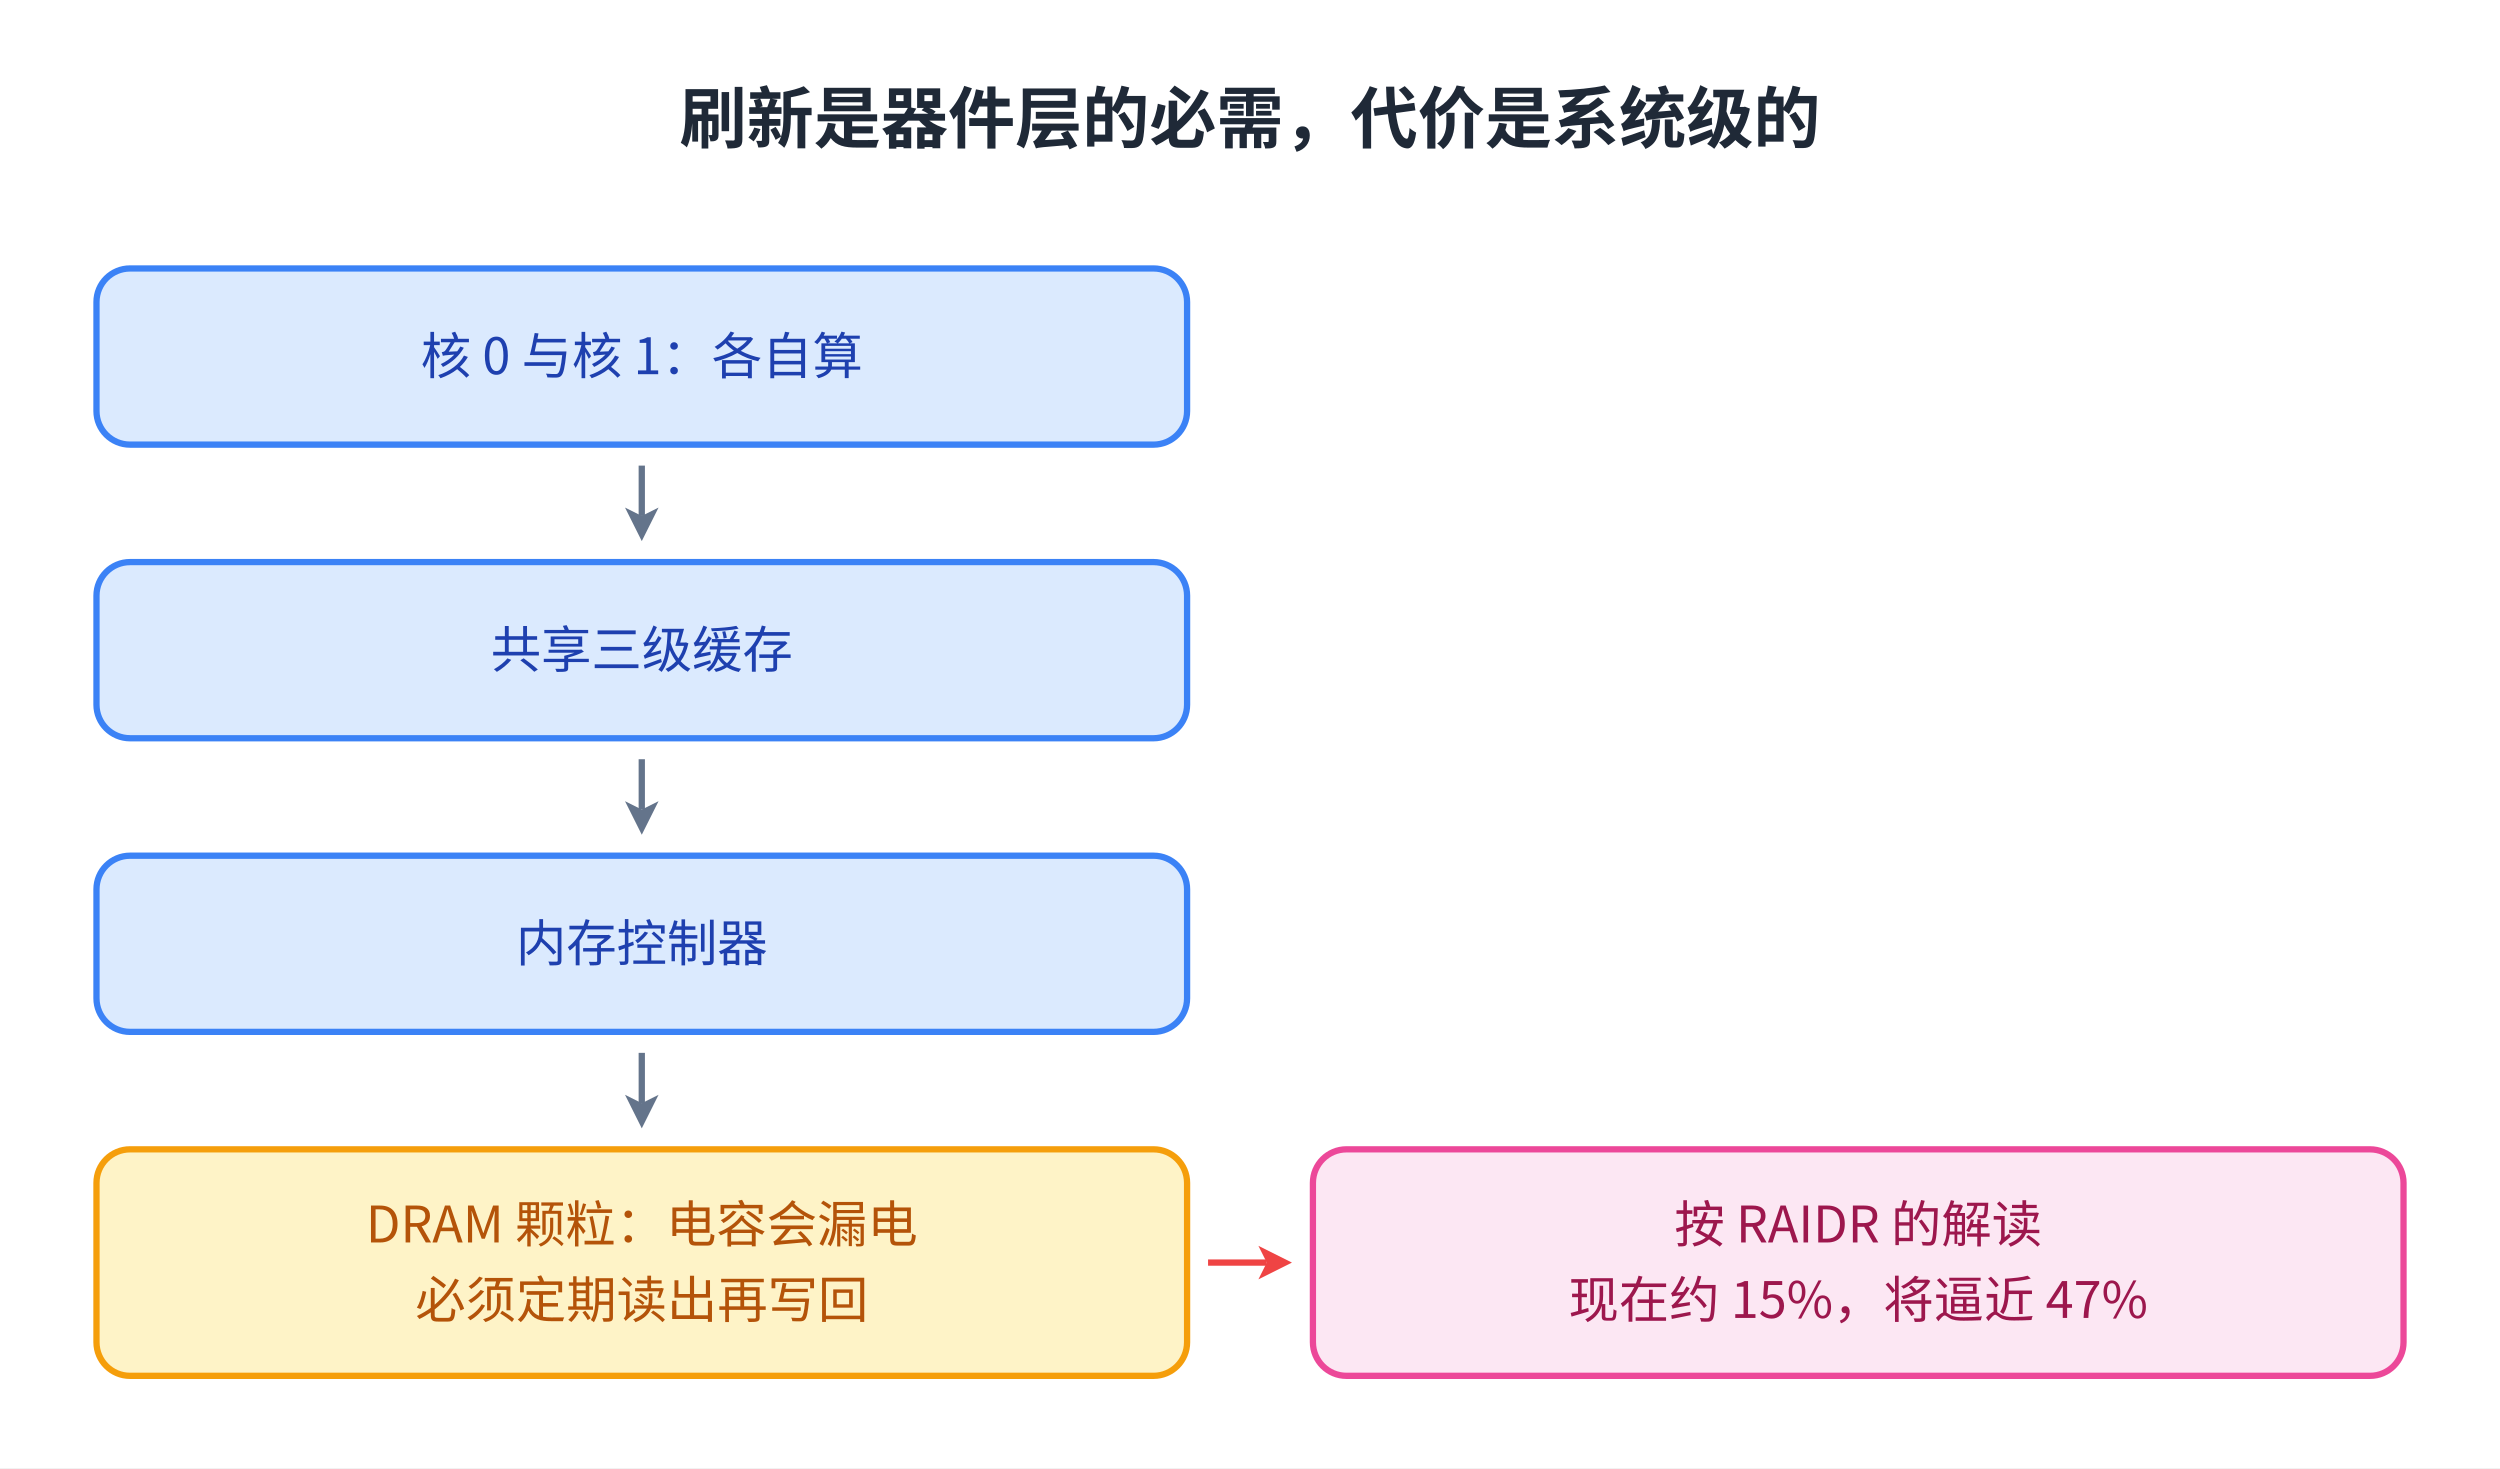
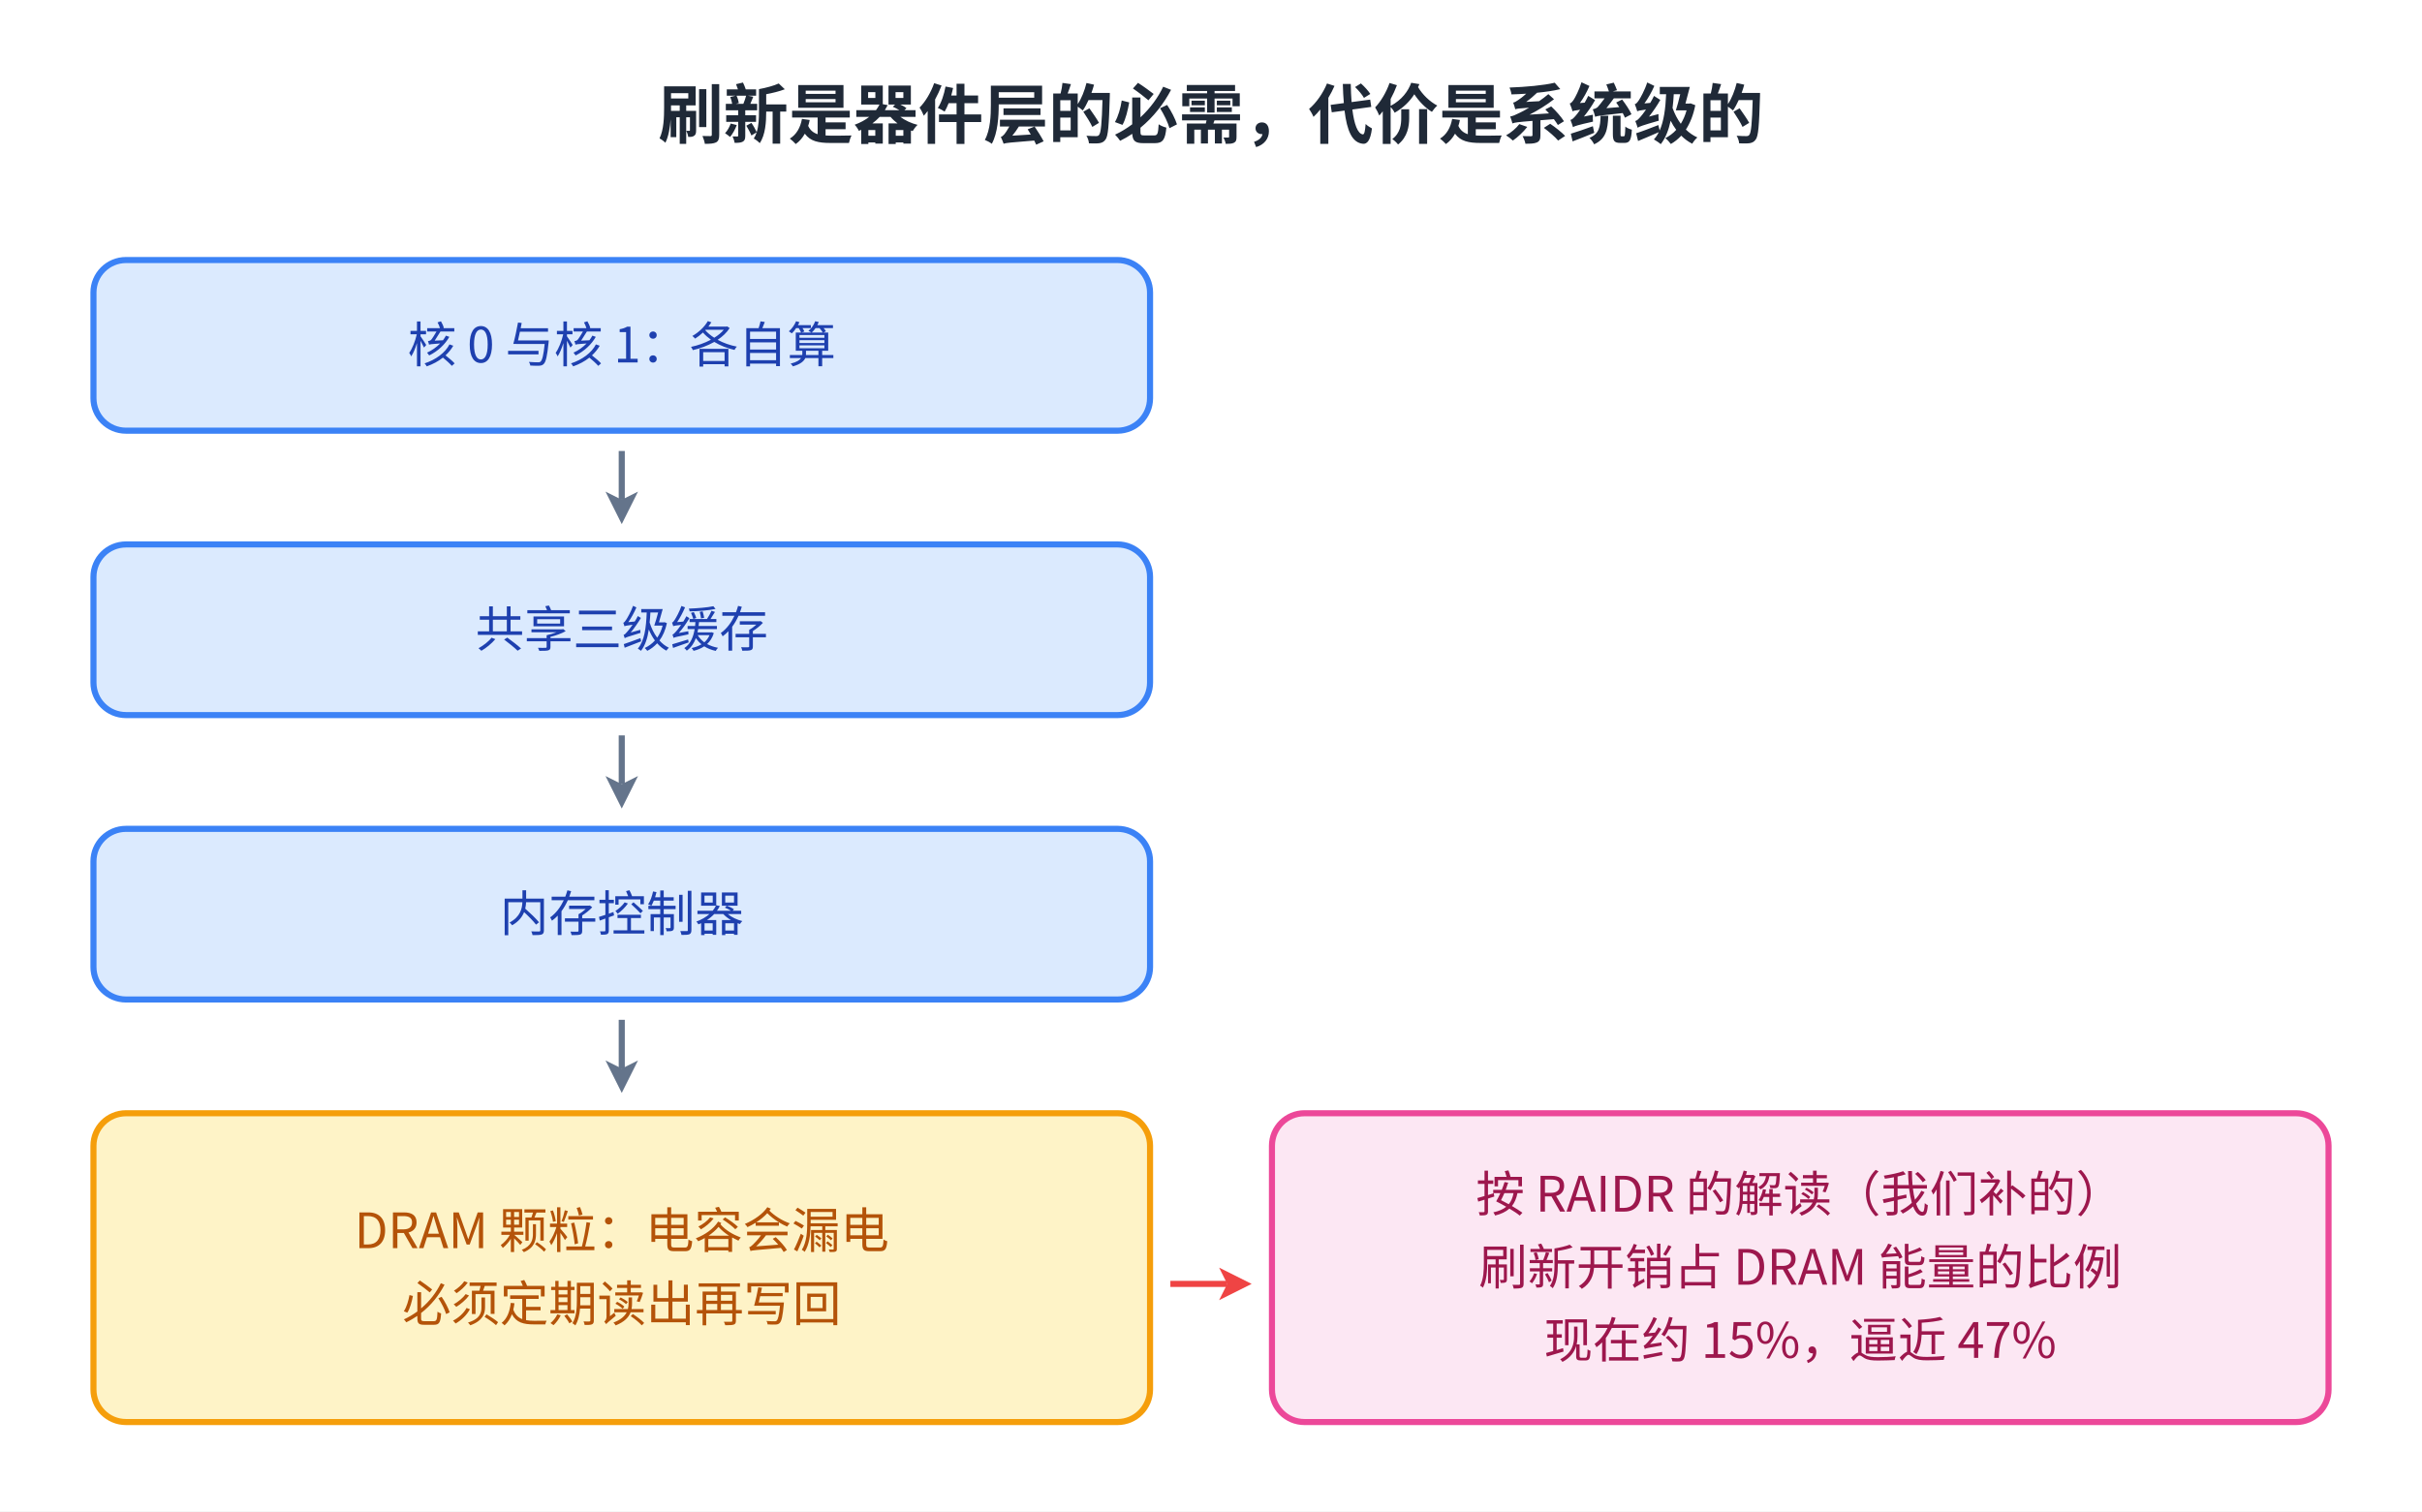
- <svg xmlns="http://www.w3.org/2000/svg" viewBox="87 0 596 350" width="596" height="350" role="img" aria-labelledby="fig-l1-11-title fig-l1-11-desc">
+ <svg xmlns="http://www.w3.org/2000/svg" viewBox="87 0 596 372" width="596" height="372" role="img" aria-labelledby="fig-l1-11-title fig-l1-11-desc">
  <defs>
    <style>
      text { font-family: 'PingFang SC', 'Microsoft YaHei', 'Noto Sans CJK SC', system-ui, sans-serif; }
    </style>
    <marker id="arrow" markerWidth="8" markerHeight="8" refX="2" refY="4" orient="auto" markerUnits="userSpaceOnUse">
      <path d="M0,0 L8,4 L0,8 L2,4 z" fill="#ef4444" />
    </marker>
    <marker id="arrow-grey" markerWidth="8" markerHeight="8" refX="2" refY="4" orient="auto" markerUnits="userSpaceOnUse">
      <path d="M0,0 L8,4 L0,8 L2,4 z" fill="#64748b" />
    </marker>
  </defs>
-   <rect x="87" y="0" width="596" height="350" fill="#ffffff" />
+   <rect x="87" y="0" width="596" height="372" fill="#ffffff" />
  <text x="385" y="34" font-size="16" font-weight="600" fill="#1f2937" text-anchor="middle">刷新是器件层的必需，代价是系统级的</text>
  <rect x="110" y="64" width="260" height="42" rx="8" fill="#dbeafe" stroke="#3b82f6" stroke-width="1.5" />
  <text x="240" y="89.2" font-size="12" fill="#1e40af" text-anchor="middle">核 0 与核 1：各自算</text>
  <path d="M240,111 L240,123" fill="none" stroke="#64748b" stroke-width="1.5" marker-end="url(#arrow-grey)" />
  <rect x="110" y="134" width="260" height="42" rx="8" fill="#dbeafe" stroke="#3b82f6" stroke-width="1.5" />
  <text x="240" y="159.2" font-size="12" fill="#1e40af" text-anchor="middle">共享三级缓存</text>
  <path d="M240,181 L240,193" fill="none" stroke="#64748b" stroke-width="1.5" marker-end="url(#arrow-grey)" />
  <rect x="110" y="204" width="260" height="42" rx="8" fill="#dbeafe" stroke="#3b82f6" stroke-width="1.5" />
  <text x="240" y="229.2" font-size="12" fill="#1e40af" text-anchor="middle">内存控制器</text>
  <path d="M240,251 L240,263" fill="none" stroke="#64748b" stroke-width="1.5" marker-end="url(#arrow-grey)" />
-   <rect x="110" y="274" width="260" height="54" rx="8" fill="#fef3c7" stroke="#f59e0b" stroke-width="1.5" />
-   <text x="240" y="296.2" font-size="12" fill="#b45309" text-anchor="middle">DRAM 颗粒：电容会漏电</text>
-   <text x="240" y="314.2" font-size="12" fill="#b45309" text-anchor="middle">必须定期读出再写回</text>
-   <path d="M375,301 L389,301" fill="none" stroke="#ef4444" stroke-width="1.5" marker-end="url(#arrow)" />
-   <rect x="400" y="274" width="260" height="54" rx="8" fill="#fce7f3" stroke="#ec4899" stroke-width="1.5" />
-   <text x="530" y="296.2" font-size="12" fill="#9d174d" text-anchor="middle">按 RAIDR 的解读</text>
-   <text x="530" y="314.2" font-size="12" fill="#9d174d" text-anchor="middle">现在约 15%，将逼近 47%</text>
+   <rect x="110" y="274" width="260" height="76" rx="8" fill="#fef3c7" stroke="#f59e0b" stroke-width="1.5" />
+   <text x="240" y="307.2" font-size="12" fill="#b45309" text-anchor="middle">DRAM 颗粒：电容会漏电</text>
+   <text x="240" y="325.2" font-size="12" fill="#b45309" text-anchor="middle">必须定期读出再写回</text>
+   <path d="M375,316 L389,316" fill="none" stroke="#ef4444" stroke-width="1.5" marker-end="url(#arrow)" />
+   <rect x="400" y="274" width="260" height="76" rx="8" fill="#fce7f3" stroke="#ec4899" stroke-width="1.5" />
+   <text x="530" y="298.2" font-size="12" fill="#9d174d" text-anchor="middle">按 RAIDR 的解读（我们补的）</text>
+   <text x="530" y="316.2" font-size="12" fill="#9d174d" text-anchor="middle">刷新开销占 DRAM 能量的比例</text>
+   <text x="530" y="334.2" font-size="12" fill="#9d174d" text-anchor="middle">现在约 15%，逼近 47%</text>
</svg>
